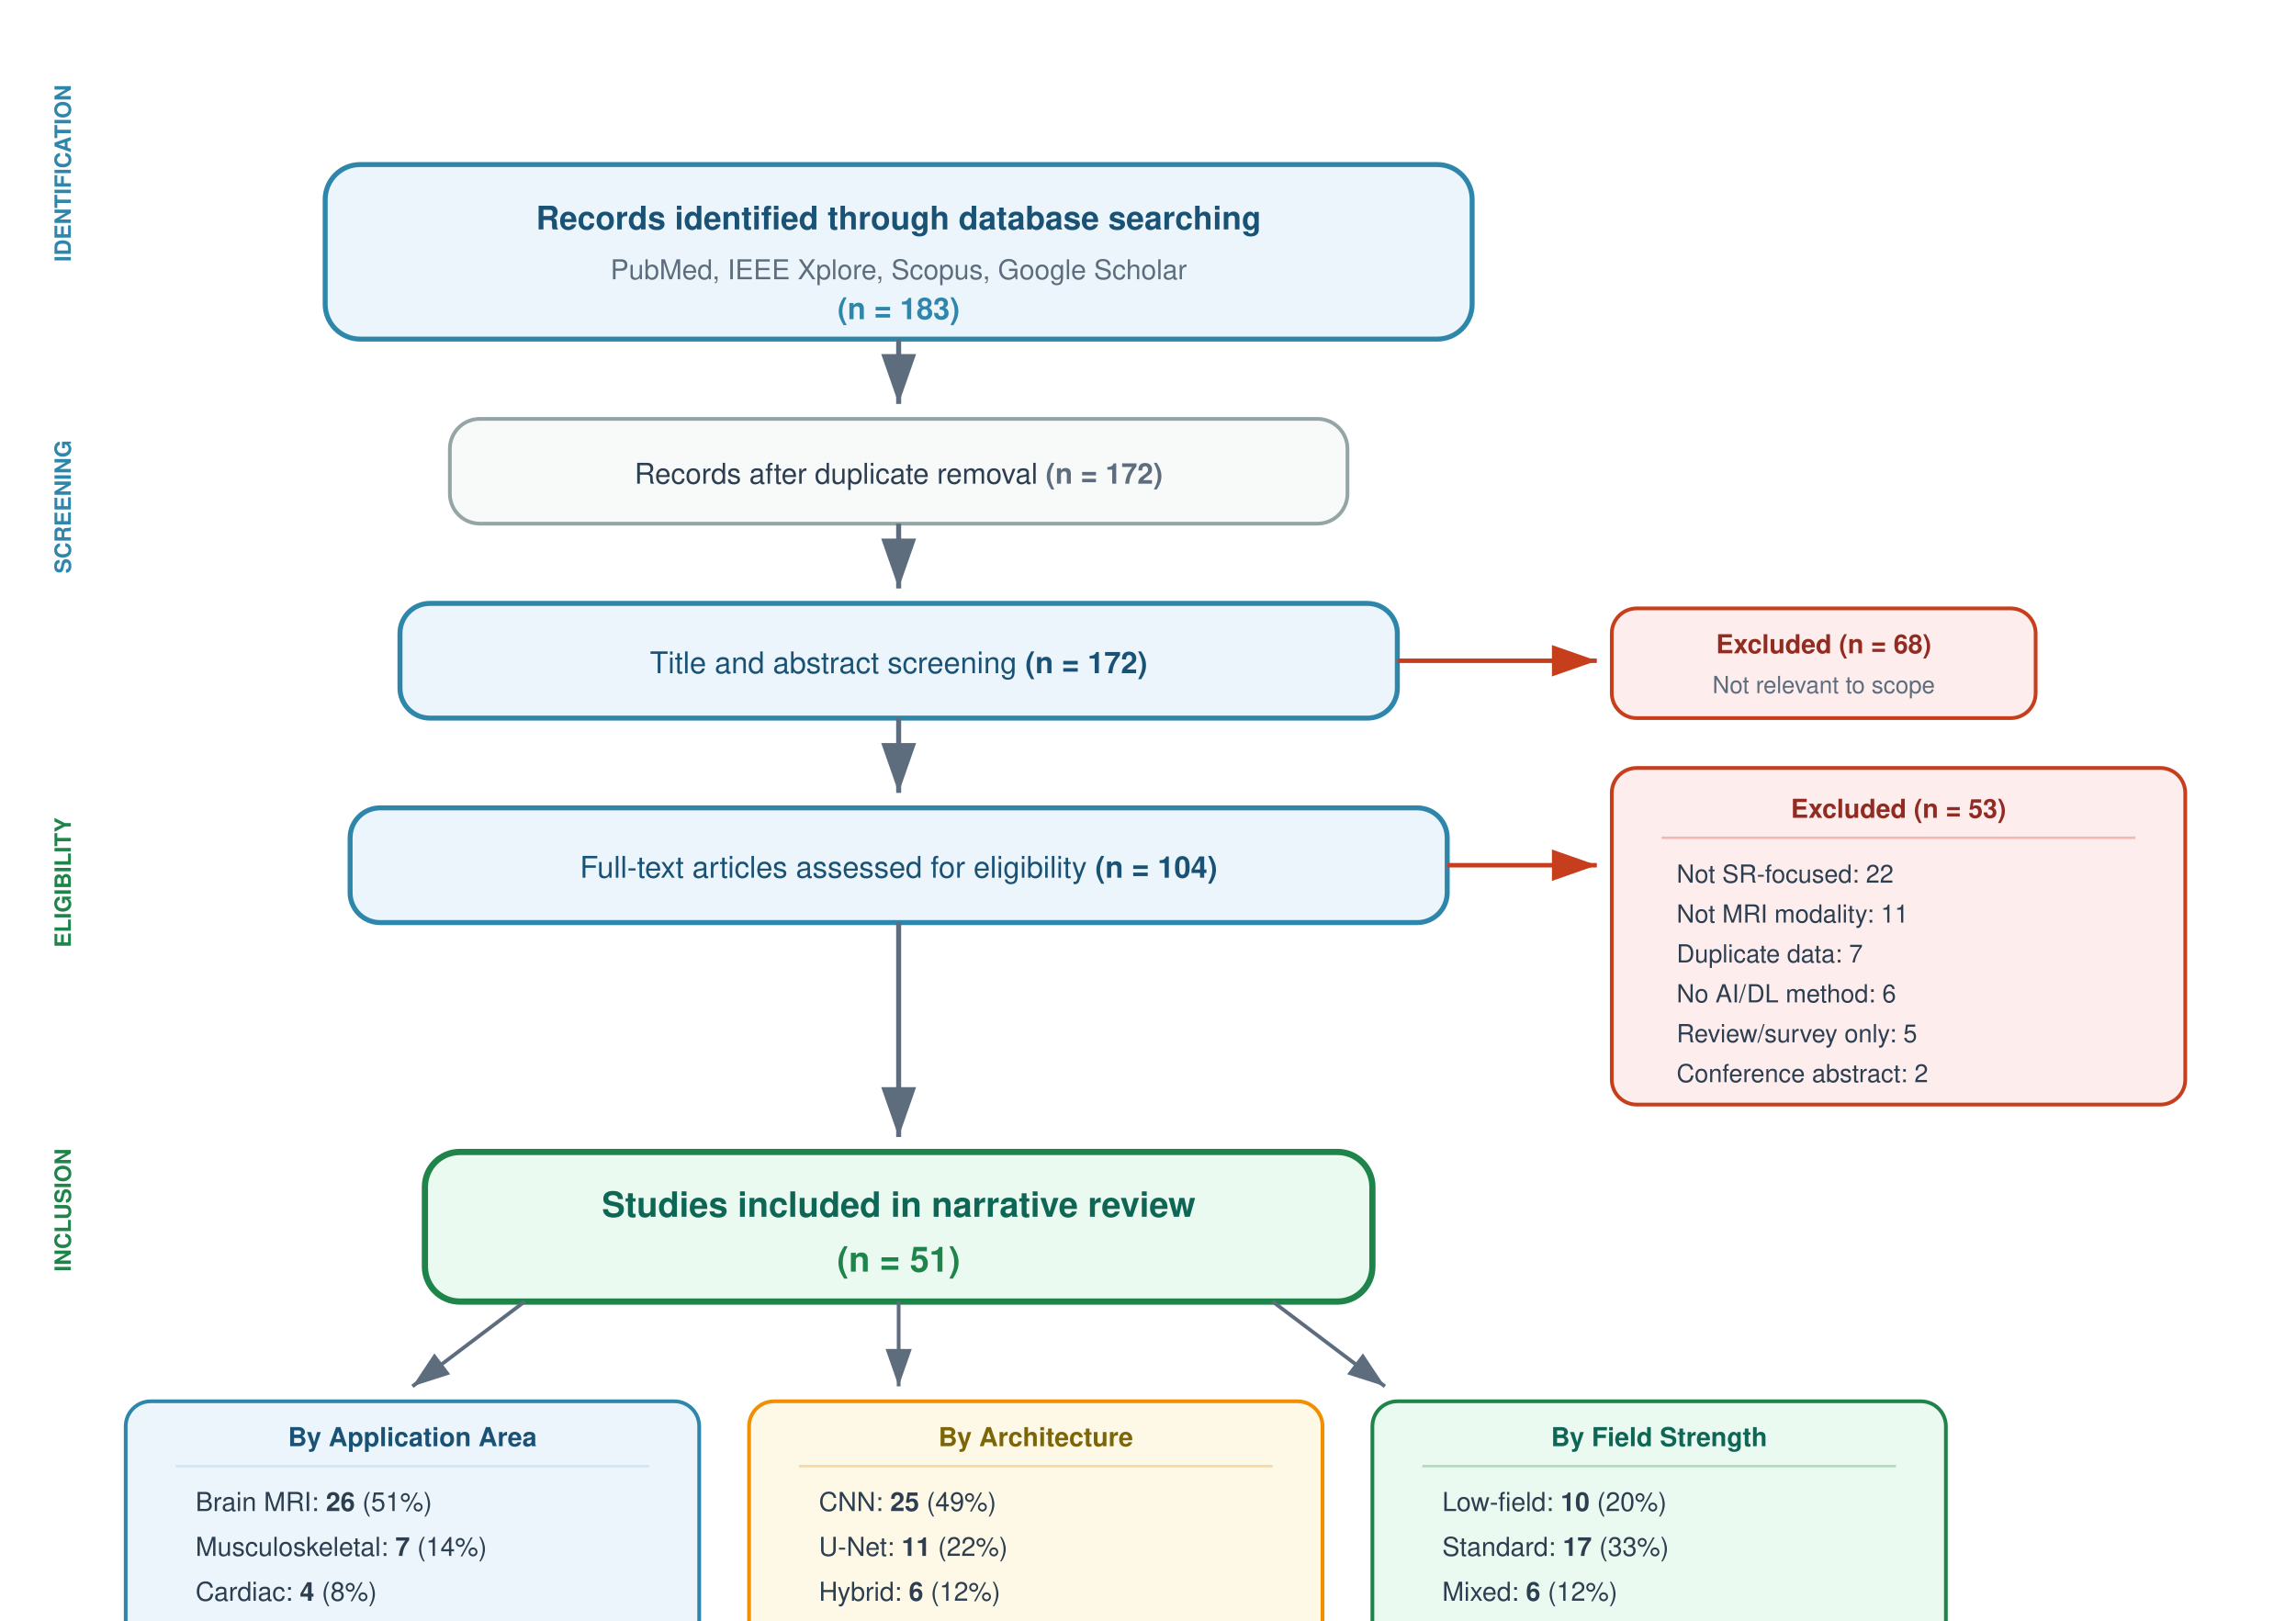
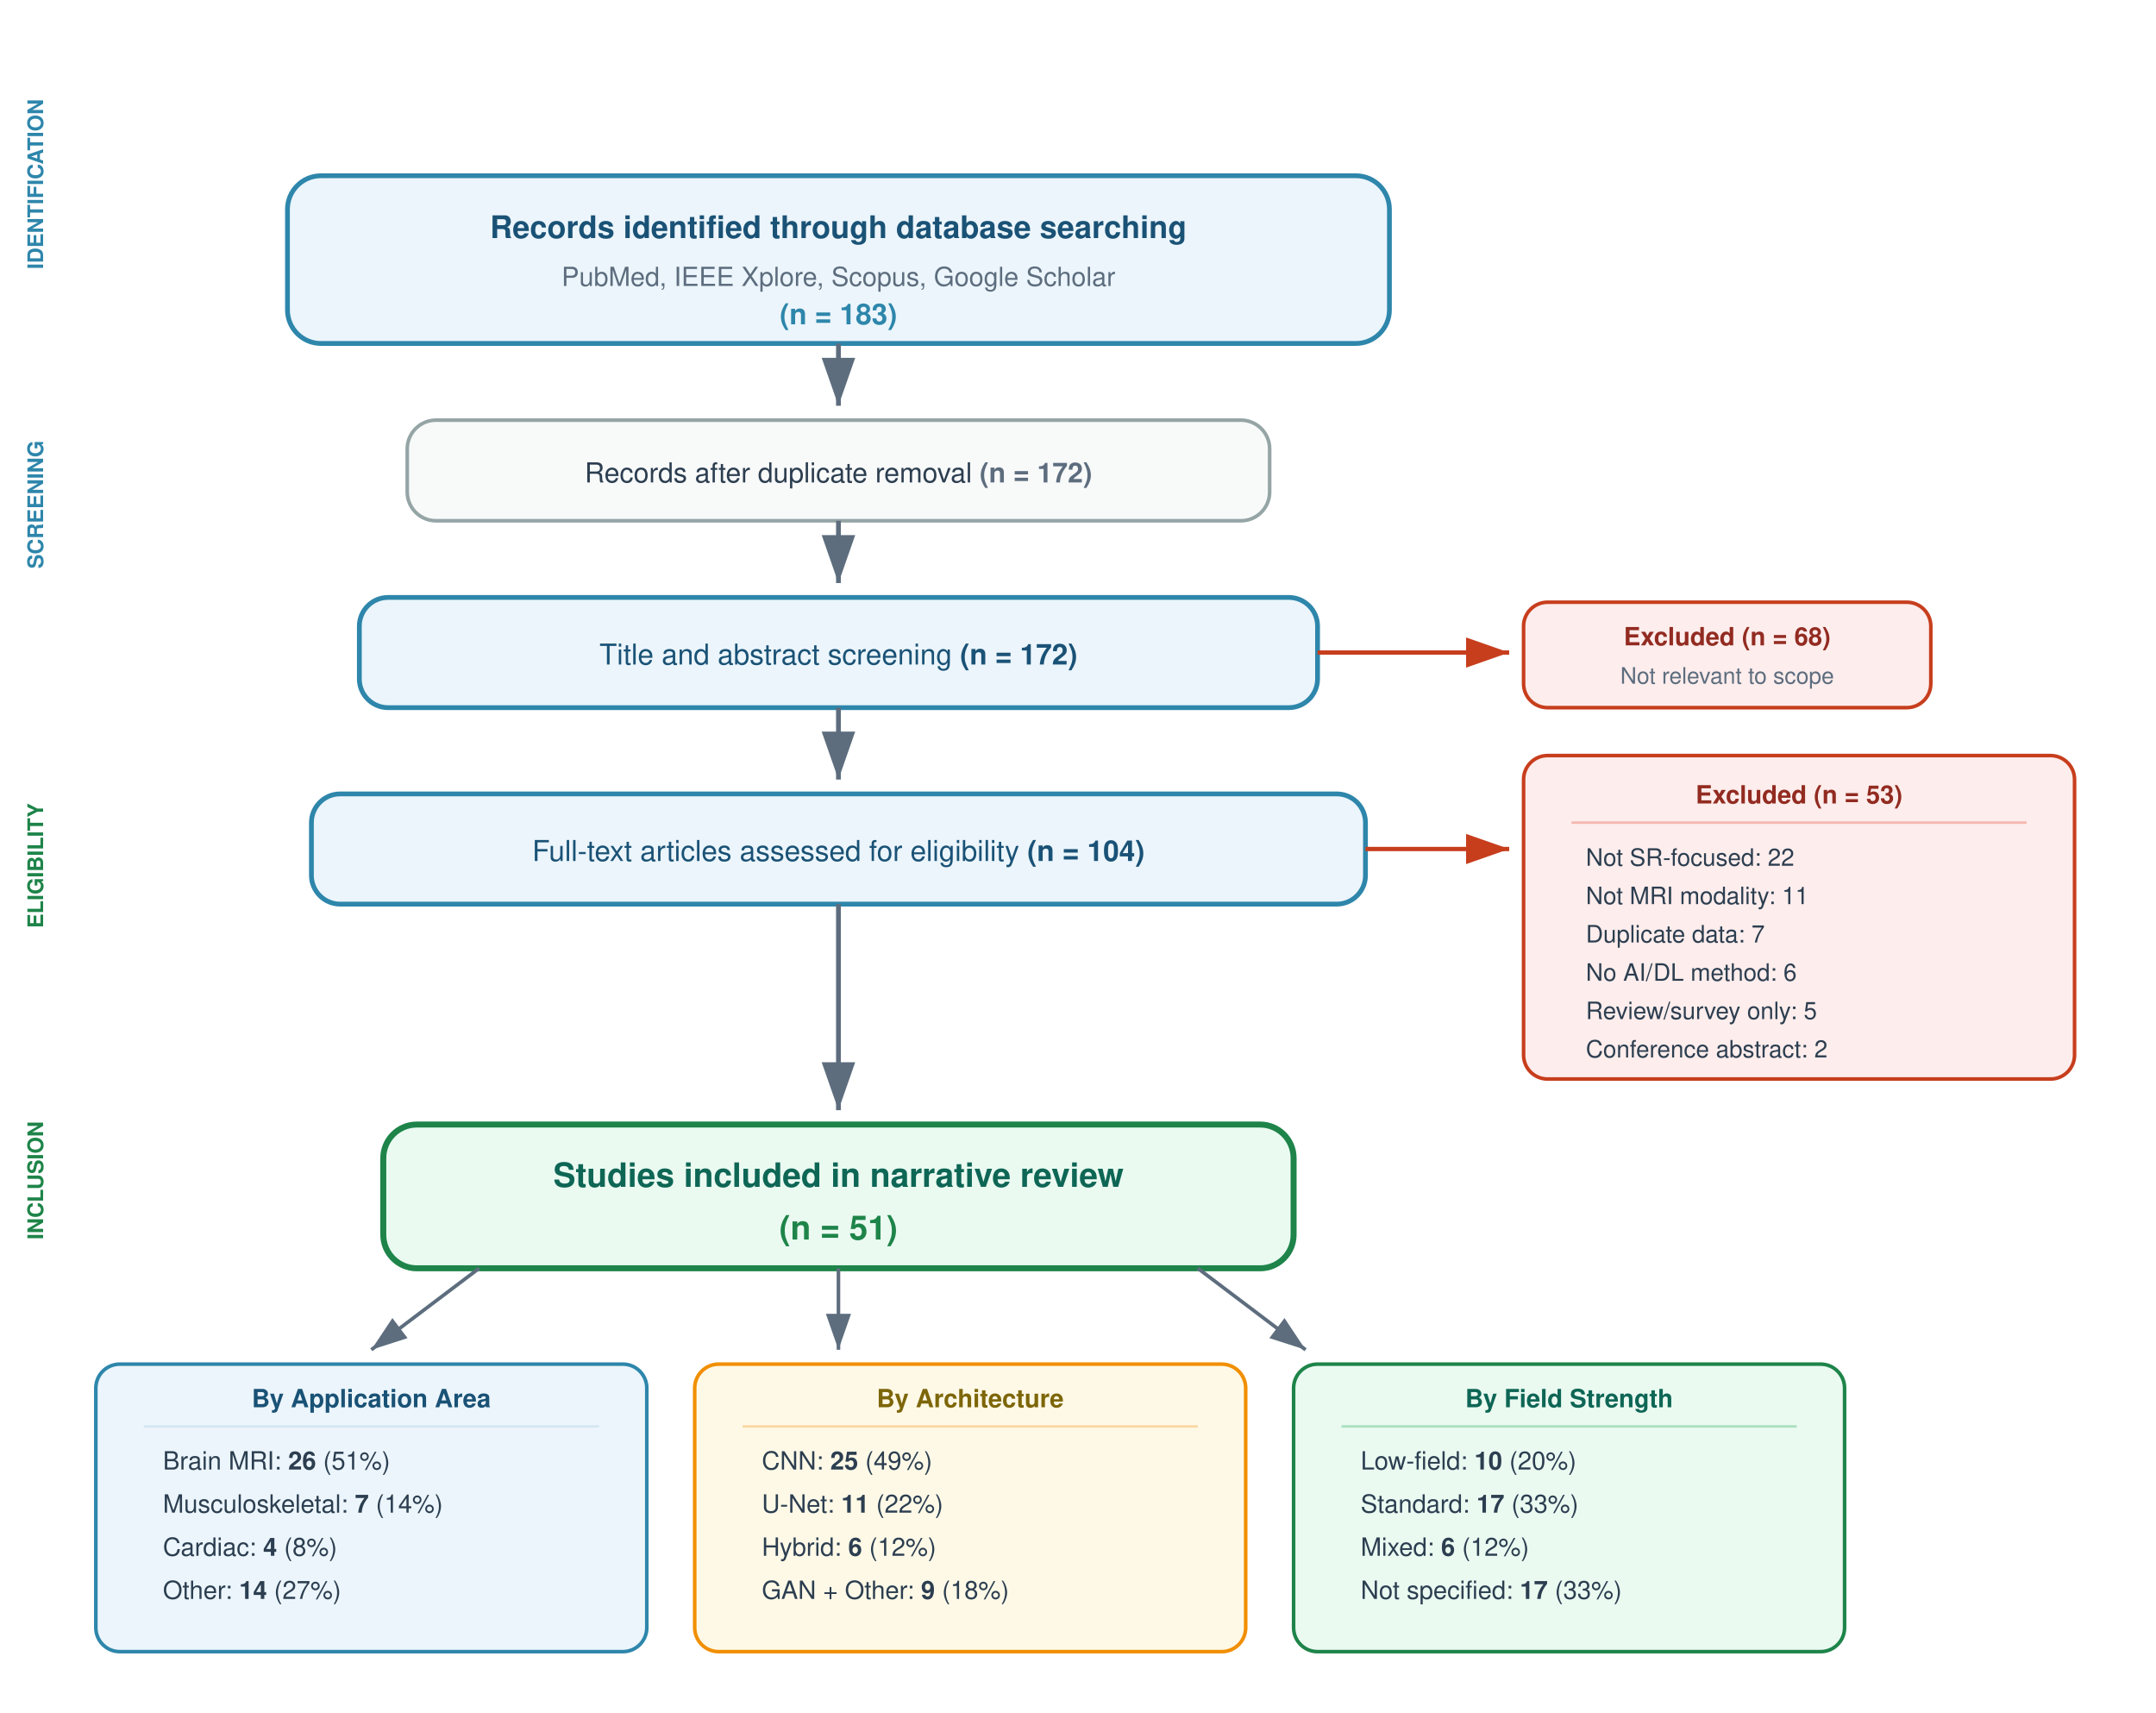
- <svg xmlns="http://www.w3.org/2000/svg" width="170mm" height="120mm" viewBox="0 0 900 650" font-family="Helvetica, Arial, sans-serif">
+ <svg xmlns="http://www.w3.org/2000/svg" width="170mm" height="135mm" viewBox="0 0 900 700" font-family="Helvetica, Arial, sans-serif">
  <defs>
    <marker id="arrow" markerWidth="10" markerHeight="7" refX="10" refY="3.5" orient="auto">
      <polygon points="0 0, 10 3.5, 0 7" fill="#5D6D7E" />
    </marker>
    <marker id="arrow-red" markerWidth="10" markerHeight="7" refX="10" refY="3.5" orient="auto">
      <polygon points="0 0, 10 3.5, 0 7" fill="#C73E1D" />
    </marker>
  </defs>
  <text x="18" y="105" font-size="9" font-weight="bold" fill="#2E86AB" transform="rotate(-90,18,105)">IDENTIFICATION</text>
  <text x="18" y="230" font-size="9" font-weight="bold" fill="#2E86AB" transform="rotate(-90,18,230)">SCREENING</text>
  <text x="18" y="380" font-size="9" font-weight="bold" fill="#1E8449" transform="rotate(-90,18,380)">ELIGIBILITY</text>
  <text x="18" y="510" font-size="9" font-weight="bold" fill="#1E8449" transform="rotate(-90,18,510)">INCLUSION</text>
  <rect x="120" y="66" width="460" height="70" rx="14" fill="#EBF5FB" stroke="#2E86AB" stroke-width="2" />
  <text x="350" y="92" text-anchor="middle" font-size="13" font-weight="bold" fill="#1A5276">Records identified through database searching</text>
  <text x="350" y="112" text-anchor="middle" font-size="11" fill="#5D6D7E">PubMed, IEEE Xplore, Scopus, Google Scholar</text>
  <text x="350" y="128" text-anchor="middle" font-size="12" font-weight="bold" fill="#2E86AB">(n = 183)</text>
  <line x1="350" y1="136" x2="350" y2="162" stroke="#5D6D7E" stroke-width="2" marker-end="url(#arrow)" />
  <rect x="170" y="168" width="360" height="42" rx="12" fill="#F8F9F9" stroke="#95A5A6" stroke-width="1.5" />
  <text x="350" y="194" text-anchor="middle" font-size="11.5" fill="#2C3E50">Records after duplicate removal <tspan font-weight="bold" fill="#5D6D7E">(n = 172)</tspan>
  </text>
  <line x1="350" y1="210" x2="350" y2="236" stroke="#5D6D7E" stroke-width="2" marker-end="url(#arrow)" />
  <rect x="150" y="242" width="400" height="46" rx="12" fill="#EBF5FB" stroke="#2E86AB" stroke-width="2" />
  <text x="350" y="270" text-anchor="middle" font-size="12" fill="#1A5276">Title and abstract screening <tspan font-weight="bold">(n = 172)</tspan>
  </text>
  <line x1="550" y1="265" x2="630" y2="265" stroke="#C73E1D" stroke-width="1.8" marker-end="url(#arrow-red)" />
  <rect x="636" y="244" width="170" height="44" rx="10" fill="#FDEDEC" stroke="#C73E1D" stroke-width="1.5" />
  <text x="721" y="262" text-anchor="middle" font-size="10.5" font-weight="bold" fill="#922B21">Excluded (n = 68)</text>
  <text x="721" y="278" text-anchor="middle" font-size="9.5" fill="#5D6D7E">Not relevant to scope</text>
  <line x1="350" y1="288" x2="350" y2="318" stroke="#5D6D7E" stroke-width="2" marker-end="url(#arrow)" />
  <rect x="130" y="324" width="440" height="46" rx="12" fill="#EBF5FB" stroke="#2E86AB" stroke-width="2" />
  <text x="350" y="352" text-anchor="middle" font-size="12" fill="#1A5276">Full-text articles assessed for eligibility <tspan font-weight="bold">(n = 104)</tspan>
  </text>
  <line x1="570" y1="347" x2="630" y2="347" stroke="#C73E1D" stroke-width="1.8" marker-end="url(#arrow-red)" />
  <rect x="636" y="308" width="230" height="135" rx="10" fill="#FDEDEC" stroke="#C73E1D" stroke-width="1.5" />
  <text x="751" y="328" text-anchor="middle" font-size="10.5" font-weight="bold" fill="#922B21">Excluded (n = 53)</text>
  <line x1="656" y1="336" x2="846" y2="336" stroke="#F5B7B1" stroke-width="1" />
  <text x="662" y="354" font-size="10" fill="#2C3E50">Not SR-focused: 22</text>
  <text x="662" y="370" font-size="10" fill="#2C3E50">Not MRI modality: 11</text>
  <text x="662" y="386" font-size="10" fill="#2C3E50">Duplicate data: 7</text>
  <text x="662" y="402" font-size="10" fill="#2C3E50">No AI/DL method: 6</text>
  <text x="662" y="418" font-size="10" fill="#2C3E50">Review/survey only: 5</text>
  <text x="662" y="434" font-size="10" fill="#2C3E50">Conference abstract: 2</text>
  <line x1="350" y1="370" x2="350" y2="456" stroke="#5D6D7E" stroke-width="2" marker-end="url(#arrow)" />
  <rect x="160" y="462" width="380" height="60" rx="14" fill="#EAFAF1" stroke="#1E8449" stroke-width="2.5" />
  <text x="350" y="488" text-anchor="middle" font-size="14" font-weight="bold" fill="#0E6655">Studies included in narrative review</text>
  <text x="350" y="510" text-anchor="middle" font-size="14" font-weight="bold" fill="#1E8449">(n = 51)</text>
  <line x1="200" y1="522" x2="155" y2="556" stroke="#5D6D7E" stroke-width="1.5" marker-end="url(#arrow)" />
  <line x1="350" y1="522" x2="350" y2="556" stroke="#5D6D7E" stroke-width="1.5" marker-end="url(#arrow)" />
  <line x1="500" y1="522" x2="545" y2="556" stroke="#5D6D7E" stroke-width="1.5" marker-end="url(#arrow)" />
  <rect x="40" y="562" width="230" height="120" rx="10" fill="#EBF5FB" stroke="#2E86AB" stroke-width="1.5" />
  <text x="155" y="580" text-anchor="middle" font-size="10.5" font-weight="bold" fill="#1A5276">By Application Area</text>
  <line x1="60" y1="588" x2="250" y2="588" stroke="#D4E6F1" stroke-width="1" />
  <text x="68" y="606" font-size="10.5" fill="#2C3E50">Brain MRI: <tspan font-weight="bold">26</tspan> (51%)</text>
  <text x="68" y="624" font-size="10.5" fill="#2C3E50">Musculoskeletal: <tspan font-weight="bold">7</tspan> (14%)</text>
  <text x="68" y="642" font-size="10.5" fill="#2C3E50">Cardiac: <tspan font-weight="bold">4</tspan> (8%)</text>
  <text x="68" y="660" font-size="10.5" fill="#2C3E50">Other: <tspan font-weight="bold">14</tspan> (27%)</text>
  <rect x="290" y="562" width="230" height="120" rx="10" fill="#FEF9E7" stroke="#F18F01" stroke-width="1.5" />
  <text x="405" y="580" text-anchor="middle" font-size="10.5" font-weight="bold" fill="#7D6608">By Architecture</text>
  <line x1="310" y1="588" x2="500" y2="588" stroke="#FAD7A0" stroke-width="1" />
  <text x="318" y="606" font-size="10.5" fill="#2C3E50">CNN: <tspan font-weight="bold">25</tspan> (49%)</text>
  <text x="318" y="624" font-size="10.5" fill="#2C3E50">U-Net: <tspan font-weight="bold">11</tspan> (22%)</text>
  <text x="318" y="642" font-size="10.5" fill="#2C3E50">Hybrid: <tspan font-weight="bold">6</tspan> (12%)</text>
  <text x="318" y="660" font-size="10.5" fill="#2C3E50">GAN + Other: <tspan font-weight="bold">9</tspan> (18%)</text>
  <rect x="540" y="562" width="230" height="120" rx="10" fill="#EAFAF1" stroke="#1E8449" stroke-width="1.5" />
  <text x="655" y="580" text-anchor="middle" font-size="10.5" font-weight="bold" fill="#0E6655">By Field Strength</text>
  <line x1="560" y1="588" x2="750" y2="588" stroke="#A9DFBF" stroke-width="1" />
  <text x="568" y="606" font-size="10.5" fill="#2C3E50">Low-field: <tspan font-weight="bold">10</tspan> (20%)</text>
  <text x="568" y="624" font-size="10.5" fill="#2C3E50">Standard: <tspan font-weight="bold">17</tspan> (33%)</text>
  <text x="568" y="642" font-size="10.5" fill="#2C3E50">Mixed: <tspan font-weight="bold">6</tspan> (12%)</text>
  <text x="568" y="660" font-size="10.5" fill="#2C3E50">Not specified: <tspan font-weight="bold">17</tspan> (33%)</text>
</svg>
